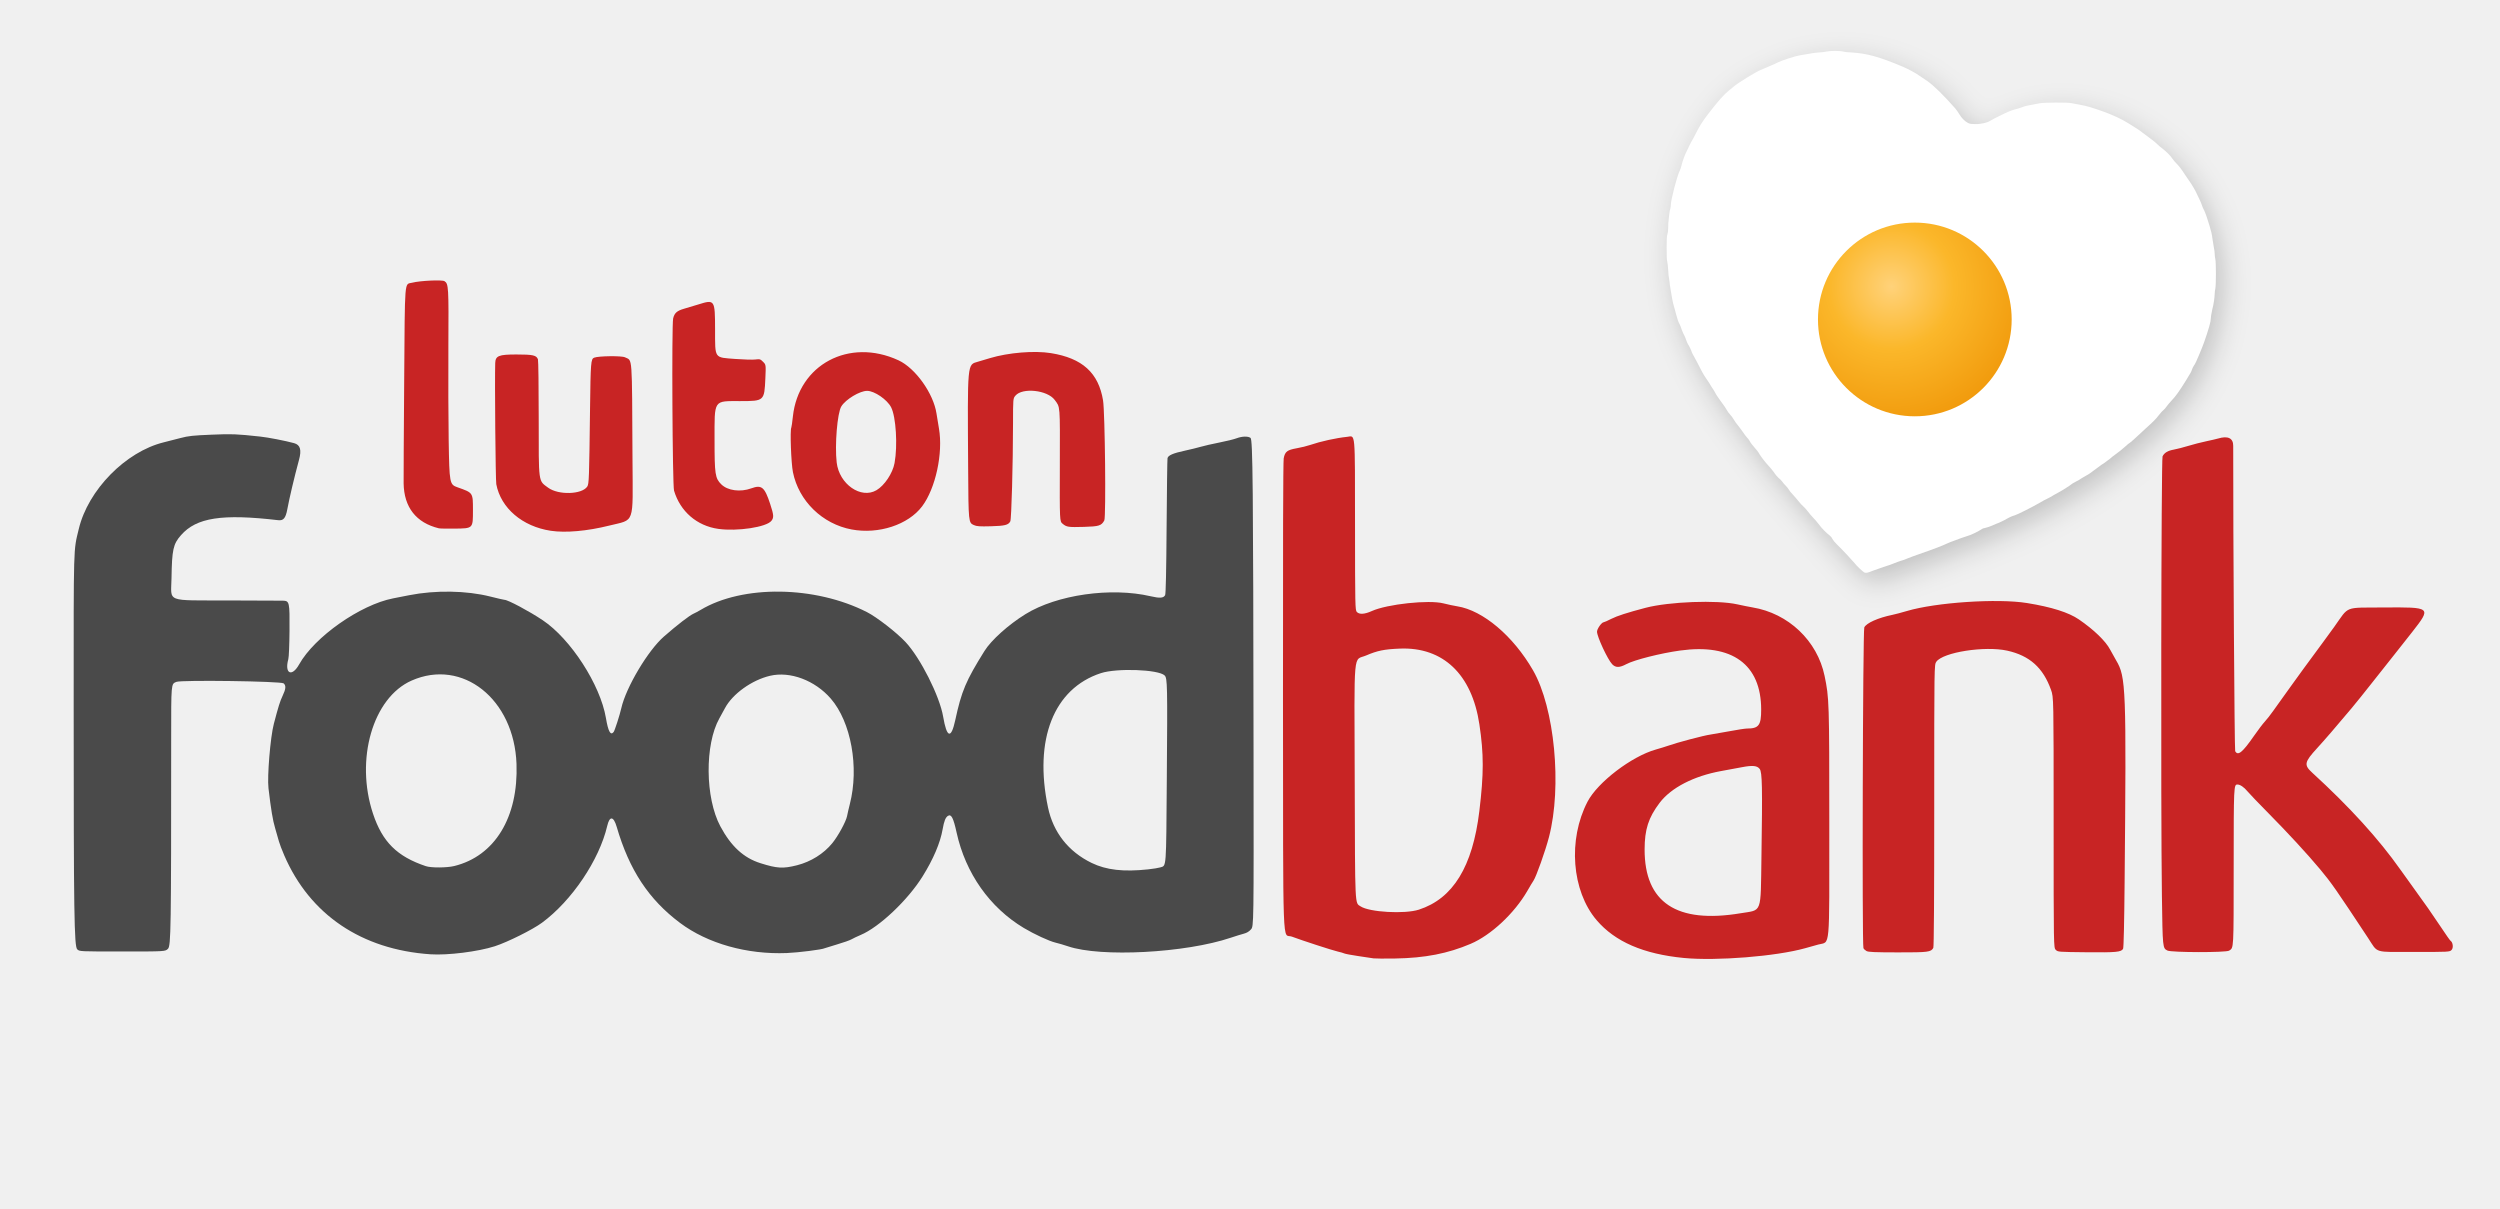
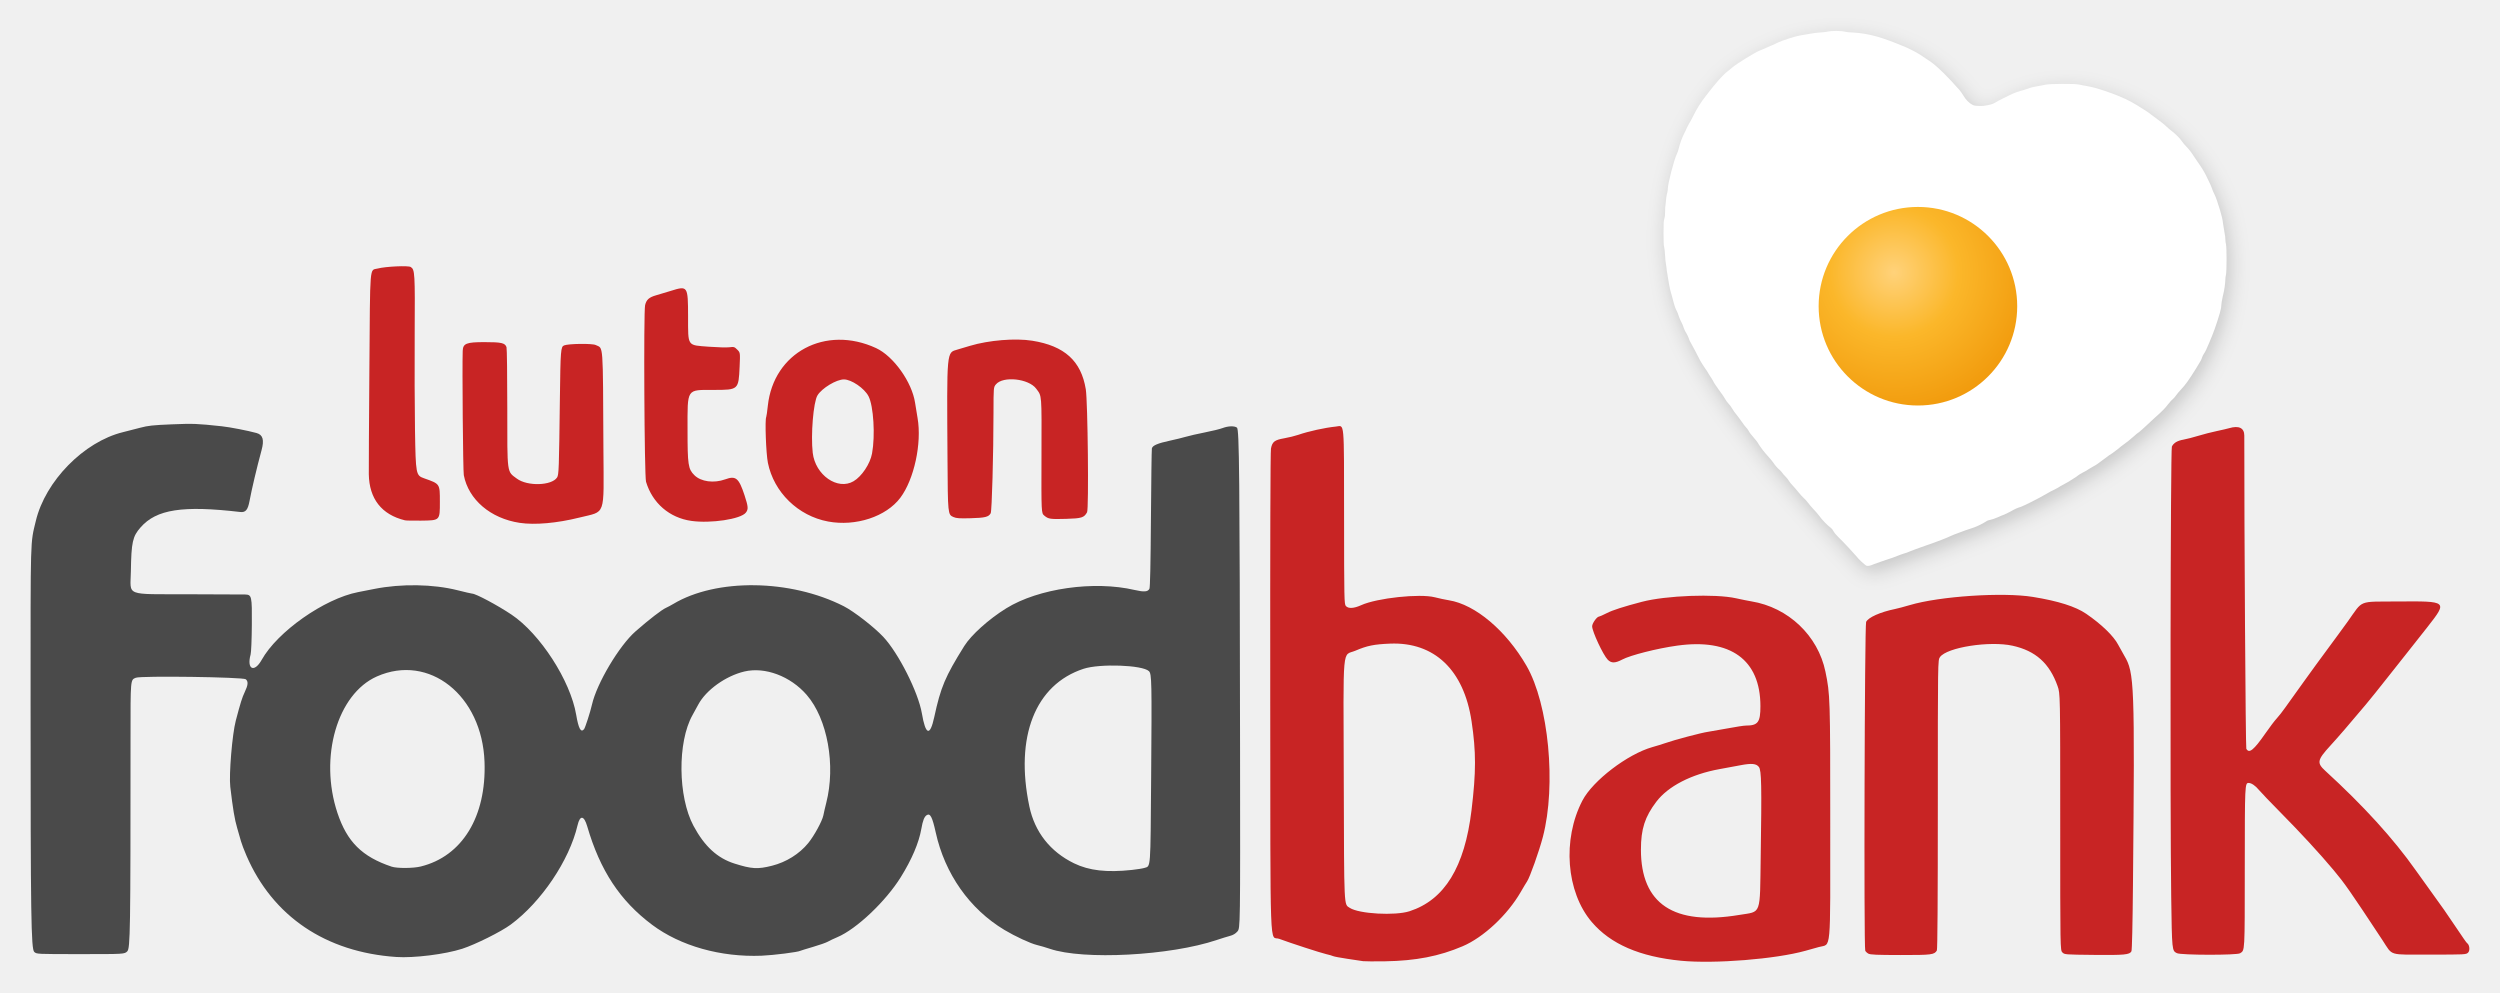
- <svg xmlns="http://www.w3.org/2000/svg" viewBox="0 0 1340 648" width="1340" height="648">
+ <svg xmlns="http://www.w3.org/2000/svg" viewBox="23.5 11.3 1307.2 518.7" width="1307" height="519">
  <defs>
    <filter id="hs" x="-20%" y="-20%" width="140%" height="140%">
-       <feGaussianBlur stdDeviation="9" />
+       <feGaussianBlur stdDeviation="6" />
    </filter>
    <radialGradient id="yk2" cx=".38" cy=".33" r=".72">
      <stop offset="0" stop-color="#ffd27a" />
      <stop offset=".45" stop-color="#fbb72a" />
      <stop offset="1" stop-color="#f19a0c" />
    </radialGradient>
  </defs>
  <g transform="translate(873.28,-0.45) scale(0.8346)">
-     <path d="M151.2 368.3C150.3 368.0 146.0 364.0 144.7 362.2C143.6 360.8 136.9 353.6 133.2 350.0C131.8 348.6 130.9 347.5 130.5 346.7C130.2 346.0 129.6 345.2 129.0 344.7C126.6 342.9 123.3 339.5 121.7 337.2C120.7 335.9 119.0 333.9 117.9 332.8C116.7 331.6 115.3 329.8 114.6 328.9C113.9 327.9 112.7 326.6 111.9 325.9C111.2 325.3 109.7 323.7 108.6 322.3C107.5 321.0 105.9 319.0 104.9 318.0C103.9 317.0 102.8 315.6 102.5 315.0C102.2 314.4 101.3 313.3 100.5 312.5C99.7 311.8 98.7 310.5 98.2 309.8C97.7 309.1 96.6 308.0 95.8 307.4C95.1 306.7 94.1 305.6 93.7 305.0C92.8 303.5 89.7 299.8 87.8 297.8C86.3 296.1 83.7 292.5 82.9 291.0C82.6 290.6 81.8 289.4 80.9 288.5C79.2 286.6 77.8 284.8 77.1 283.4C76.8 282.8 76.1 282.0 75.6 281.5C75.1 281.0 73.9 279.4 72.9 277.9C71.8 276.4 70.4 274.4 69.7 273.6C68.9 272.7 67.8 271.2 67.2 270.1C66.6 269.0 65.5 267.5 64.7 266.7C63.9 265.9 63.0 264.6 62.6 263.8C62.2 263.0 60.6 260.6 58.9 258.4C57.3 256.2 55.5 253.6 55.1 252.6C54.6 251.7 53.9 250.5 53.5 250.0C53.1 249.5 52.5 248.4 52.0 247.6C51.6 246.8 50.4 245.1 49.5 243.8C48.6 242.4 47.4 240.6 46.9 239.6C45.7 237.2 41.1 228.4 40.6 227.7C40.4 227.4 40.0 226.5 39.8 225.7C39.5 224.9 38.8 223.4 38.2 222.4C37.5 221.4 36.9 219.9 36.6 219.1C36.4 218.2 35.8 216.9 35.4 216.1C34.9 215.3 34.2 213.6 33.7 212.3C33.3 211.0 32.7 209.4 32.4 208.9C31.6 207.5 30.9 205.6 30.0 202.1C29.6 200.5 29.0 198.2 28.6 197.0C28.0 195.0 27.2 190.8 26.7 187.4C26.6 186.4 26.4 185.2 26.3 184.8C26.1 184.3 26.0 183.0 25.9 181.9C25.8 180.8 25.6 179.5 25.5 179.0C25.3 178.5 25.1 176.3 25.0 174.1C24.9 171.9 24.6 169.4 24.4 168.6C24.1 167.5 24.0 165.4 24.0 159.9C24.0 153.4 24.1 152.4 24.5 150.9C24.9 149.6 25.0 148.4 25.0 146.3C25.0 144.7 25.1 142.6 25.3 141.8C25.4 140.9 25.6 139.1 25.7 137.9C25.9 136.6 26.1 135.1 26.4 134.4C26.6 133.7 26.7 132.6 26.7 132.0C26.8 128.6 30.6 113.8 32.4 110.2C32.8 109.4 33.4 107.7 33.6 106.6C34.2 104.0 35.8 99.6 37.0 97.4C37.5 96.4 38.2 95.0 38.5 94.2C38.8 93.5 39.5 92.2 40.0 91.3C40.6 90.5 41.6 88.5 42.3 87.1C45.0 81.7 47.0 78.5 50.7 73.7C57.0 65.5 61.0 61.0 64.1 58.6C65.1 57.8 66.5 56.6 67.4 55.9C70.1 53.6 81.0 46.9 84.1 45.6C85.2 45.2 87.3 44.3 88.8 43.6C90.2 43.0 92.1 42.1 93.0 41.8C93.9 41.4 95.2 40.8 95.9 40.4C98.2 39.3 106.7 36.5 109.4 36.1C110.8 35.9 113.4 35.4 115.2 35.1C117.1 34.7 120.1 34.3 121.9 34.2C123.7 34.1 125.9 33.9 126.9 33.6C129.3 33.1 135.6 33.1 137.6 33.7C138.5 33.9 140.6 34.2 142.5 34.2C152.7 34.8 160.6 37.0 176.0 43.5C179.4 45.0 184.1 47.5 186.4 49.2C187.6 50.0 189.9 51.6 191.6 52.7C195.8 55.7 202.0 61.8 209.4 70.2C210.2 71.1 211.3 72.8 212.0 73.9C213.3 76.2 215.6 78.5 217.4 79.4C218.5 80.0 219.0 80.1 221.5 80.2C224.0 80.3 224.9 80.2 227.4 79.7C230.0 79.1 230.7 78.8 232.2 77.9C233.2 77.3 235.2 76.2 236.7 75.5C238.2 74.8 240.3 73.8 241.4 73.2C243.9 72.0 247.2 70.8 249.2 70.4C250.0 70.2 251.5 69.7 252.6 69.3C253.7 68.8 256.0 68.2 258.1 67.9C260.0 67.6 262.4 67.1 263.3 66.9C265.9 66.3 281.9 66.2 284.2 66.8C285.1 67.0 286.5 67.3 287.2 67.4C288.0 67.5 289.2 67.7 289.9 67.9C290.6 68.1 291.7 68.3 292.4 68.4C294.5 68.7 304.4 72.0 308.7 73.8C315.6 76.7 317.7 77.8 326.4 83.4C327.2 83.9 328.5 84.8 329.2 85.4C330.9 86.7 333.2 88.4 335.9 90.4C337.1 91.3 338.6 92.6 339.3 93.3C340.0 94.0 341.5 95.3 342.5 96.0C344.8 97.8 347.6 100.5 348.8 102.4C349.3 103.2 350.6 104.7 351.6 105.7C353.3 107.5 354.4 108.8 357.1 113.0C357.9 114.2 359.0 115.7 359.5 116.5C361.5 119.3 363.6 122.9 364.6 125.2C365.2 126.6 366.1 128.4 366.6 129.4C367.0 130.3 367.6 131.7 367.8 132.4C368.0 133.1 368.6 134.5 369.2 135.6C370.1 137.5 371.1 140.3 372.7 145.6C373.8 149.4 374.2 150.8 374.6 154.2C374.9 156.0 375.3 158.4 375.5 159.7C375.8 161.0 376.0 162.8 376.0 163.7C376.0 164.6 376.2 166.1 376.4 166.9C376.9 169.0 376.9 183.7 376.4 185.9C376.2 186.7 376.0 188.2 376.0 189.2C375.9 191.9 375.4 195.6 374.4 199.5C374.2 200.3 373.9 201.9 373.7 203.1C373.6 204.4 373.4 206.1 373.3 206.9C372.9 209.5 369.5 220.0 367.8 224.0C367.4 224.9 366.5 227.0 365.9 228.6C364.5 232.0 363.5 234.2 362.5 235.6C362.1 236.2 361.6 237.2 361.4 237.9C361.0 239.2 360.8 239.6 357.6 244.8C353.1 252.0 351.2 254.7 348.3 257.8C347.1 259.1 345.6 260.8 345.1 261.6C344.5 262.5 343.5 263.6 342.9 264.1C342.2 264.6 341.0 266.1 340.0 267.3C338.3 269.6 336.3 271.6 331.9 275.5C330.6 276.7 328.1 279.0 326.4 280.6C324.7 282.2 322.7 284.0 321.9 284.6C321.1 285.1 319.7 286.2 318.9 287.0C316.6 289.1 313.9 291.2 312.2 292.4C311.3 293.0 309.8 294.2 308.8 295.1C307.7 296.0 306.1 297.2 305.2 297.8C304.3 298.3 302.1 299.8 300.5 301.1C296.0 304.5 295.0 305.2 293.4 306.0C292.6 306.5 291.3 307.2 290.5 307.7C289.8 308.3 288.1 309.2 286.9 309.8C285.6 310.4 284.1 311.4 283.5 311.9C282.9 312.4 281.9 313.1 281.3 313.4C280.6 313.8 279.5 314.5 278.8 315.0C278.0 315.5 276.5 316.4 275.5 316.9C274.5 317.4 273.2 318.1 272.6 318.5C272.1 318.9 270.5 319.8 269.1 320.5C267.7 321.1 265.5 322.3 264.2 323.1C258.9 326.2 249.3 331.0 247.6 331.5C245.8 332.0 244.2 332.7 240.9 334.6C239.8 335.2 238.3 335.9 237.6 336.2C236.9 336.4 235.1 337.2 233.5 337.9C231.6 338.7 230.0 339.3 228.9 339.5C227.8 339.7 226.8 340.0 226.2 340.5C223.8 342.1 219.1 344.3 216.5 345.0C215.1 345.5 213.6 346.0 213.2 346.1C212.8 346.3 210.9 347.0 208.9 347.7C207.0 348.4 204.8 349.2 204.1 349.6C201.6 350.8 195.8 353.1 188.2 355.7C183.9 357.2 179.5 358.8 178.4 359.3C177.3 359.8 175.7 360.4 174.8 360.6C173.9 360.9 172.0 361.5 170.6 362.1C169.3 362.7 165.9 363.9 163.2 364.7C160.6 365.6 157.4 366.7 156.1 367.2C153.6 368.3 152.2 368.6 151.2 368.3Z" fill="#000" opacity=".2" filter="url(#hs)" transform="translate(4,6)" />
+     <path d="M151.2 368.3C150.3 368.0 146.0 364.0 144.7 362.2C143.6 360.8 136.9 353.6 133.2 350.0C131.8 348.6 130.9 347.5 130.5 346.7C130.2 346.0 129.6 345.2 129.0 344.7C126.6 342.9 123.3 339.5 121.7 337.2C120.7 335.9 119.0 333.9 117.9 332.8C116.7 331.6 115.3 329.8 114.6 328.9C113.9 327.9 112.7 326.6 111.9 325.9C111.2 325.3 109.7 323.7 108.6 322.3C107.5 321.0 105.9 319.0 104.9 318.0C103.9 317.0 102.8 315.6 102.5 315.0C102.2 314.4 101.3 313.3 100.5 312.5C99.7 311.8 98.7 310.5 98.2 309.8C97.7 309.1 96.6 308.0 95.8 307.4C95.1 306.7 94.1 305.6 93.7 305.0C92.8 303.5 89.7 299.8 87.8 297.8C86.3 296.1 83.7 292.5 82.9 291.0C82.6 290.6 81.8 289.4 80.9 288.5C79.2 286.6 77.8 284.8 77.1 283.4C76.8 282.8 76.1 282.0 75.6 281.5C75.1 281.0 73.9 279.4 72.9 277.9C71.8 276.4 70.4 274.4 69.7 273.6C68.9 272.7 67.8 271.2 67.2 270.1C66.6 269.0 65.5 267.5 64.7 266.7C63.9 265.9 63.0 264.6 62.6 263.8C62.2 263.0 60.6 260.6 58.9 258.4C57.3 256.2 55.5 253.6 55.1 252.6C54.6 251.7 53.9 250.5 53.5 250.0C53.1 249.5 52.5 248.4 52.0 247.6C51.6 246.8 50.4 245.1 49.5 243.8C48.6 242.4 47.4 240.6 46.9 239.6C45.7 237.2 41.1 228.4 40.6 227.7C40.4 227.4 40.0 226.5 39.8 225.7C39.5 224.9 38.8 223.4 38.2 222.4C37.5 221.4 36.9 219.9 36.6 219.1C36.4 218.2 35.8 216.9 35.4 216.1C34.9 215.3 34.2 213.6 33.7 212.3C33.3 211.0 32.7 209.4 32.4 208.9C31.6 207.5 30.9 205.6 30.0 202.1C29.6 200.5 29.0 198.2 28.6 197.0C28.0 195.0 27.2 190.8 26.7 187.4C26.6 186.4 26.4 185.2 26.3 184.8C26.1 184.3 26.0 183.0 25.9 181.9C25.8 180.8 25.6 179.5 25.5 179.0C25.3 178.5 25.1 176.3 25.0 174.1C24.9 171.9 24.6 169.4 24.4 168.6C24.1 167.5 24.0 165.4 24.0 159.9C24.0 153.4 24.1 152.4 24.5 150.9C24.9 149.6 25.0 148.4 25.0 146.3C25.0 144.7 25.1 142.6 25.3 141.8C25.4 140.9 25.6 139.1 25.7 137.9C25.9 136.6 26.1 135.1 26.4 134.4C26.6 133.7 26.7 132.6 26.7 132.0C26.8 128.6 30.6 113.8 32.4 110.2C32.8 109.4 33.4 107.7 33.6 106.6C34.2 104.0 35.8 99.6 37.0 97.4C37.5 96.4 38.2 95.0 38.5 94.2C38.8 93.5 39.5 92.2 40.0 91.3C40.6 90.5 41.6 88.5 42.3 87.1C45.0 81.7 47.0 78.5 50.7 73.7C57.0 65.5 61.0 61.0 64.1 58.6C65.1 57.8 66.5 56.6 67.4 55.9C70.1 53.6 81.0 46.9 84.1 45.6C85.2 45.2 87.3 44.3 88.8 43.6C90.2 43.0 92.1 42.1 93.0 41.8C93.9 41.4 95.2 40.8 95.9 40.4C98.2 39.3 106.7 36.5 109.4 36.1C110.8 35.9 113.4 35.4 115.2 35.1C117.1 34.7 120.1 34.3 121.9 34.2C123.7 34.1 125.9 33.9 126.9 33.6C129.3 33.1 135.6 33.1 137.6 33.7C138.5 33.9 140.6 34.2 142.5 34.2C152.7 34.8 160.6 37.0 176.0 43.5C179.4 45.0 184.1 47.5 186.4 49.2C187.6 50.0 189.9 51.6 191.6 52.7C195.8 55.7 202.0 61.8 209.4 70.2C210.2 71.1 211.3 72.8 212.0 73.9C213.3 76.2 215.6 78.5 217.4 79.4C218.5 80.0 219.0 80.1 221.5 80.2C224.0 80.3 224.9 80.2 227.4 79.7C230.0 79.1 230.7 78.8 232.2 77.9C233.2 77.3 235.2 76.2 236.7 75.5C238.2 74.8 240.3 73.8 241.4 73.2C243.9 72.0 247.2 70.8 249.2 70.4C250.0 70.2 251.5 69.7 252.6 69.3C253.7 68.8 256.0 68.2 258.1 67.9C260.0 67.6 262.4 67.1 263.3 66.9C265.9 66.3 281.9 66.2 284.2 66.8C285.1 67.0 286.5 67.3 287.2 67.4C288.0 67.5 289.2 67.7 289.9 67.9C290.6 68.1 291.7 68.3 292.4 68.4C294.5 68.7 304.4 72.0 308.7 73.8C315.6 76.7 317.7 77.8 326.4 83.4C327.2 83.9 328.5 84.8 329.2 85.4C330.9 86.7 333.2 88.4 335.9 90.4C337.1 91.3 338.6 92.6 339.3 93.3C340.0 94.0 341.5 95.3 342.5 96.0C344.8 97.8 347.6 100.5 348.8 102.4C349.3 103.2 350.6 104.7 351.6 105.7C353.3 107.5 354.4 108.8 357.1 113.0C357.9 114.2 359.0 115.7 359.5 116.5C361.5 119.3 363.6 122.9 364.6 125.2C365.2 126.6 366.1 128.4 366.6 129.4C367.0 130.3 367.6 131.7 367.8 132.4C368.0 133.1 368.6 134.5 369.2 135.6C370.1 137.5 371.1 140.3 372.7 145.6C373.8 149.4 374.2 150.8 374.6 154.2C374.9 156.0 375.3 158.4 375.5 159.7C375.8 161.0 376.0 162.8 376.0 163.7C376.0 164.6 376.2 166.1 376.4 166.9C376.9 169.0 376.9 183.7 376.4 185.9C376.2 186.7 376.0 188.2 376.0 189.2C375.9 191.9 375.4 195.6 374.4 199.5C374.2 200.3 373.9 201.9 373.7 203.1C373.6 204.4 373.4 206.1 373.3 206.9C372.9 209.5 369.5 220.0 367.8 224.0C367.4 224.9 366.5 227.0 365.9 228.6C364.5 232.0 363.5 234.2 362.5 235.6C362.1 236.2 361.6 237.2 361.4 237.9C361.0 239.2 360.8 239.6 357.6 244.8C353.1 252.0 351.2 254.7 348.3 257.8C347.1 259.1 345.6 260.8 345.1 261.6C344.5 262.5 343.5 263.6 342.9 264.1C342.2 264.6 341.0 266.1 340.0 267.3C338.3 269.6 336.3 271.6 331.9 275.5C330.6 276.7 328.1 279.0 326.4 280.6C324.7 282.2 322.7 284.0 321.9 284.6C321.1 285.1 319.7 286.2 318.9 287.0C316.6 289.1 313.9 291.2 312.2 292.4C311.3 293.0 309.8 294.2 308.8 295.1C307.7 296.0 306.1 297.2 305.2 297.8C304.3 298.3 302.1 299.8 300.5 301.1C296.0 304.5 295.0 305.2 293.4 306.0C292.6 306.5 291.3 307.2 290.5 307.7C289.8 308.3 288.1 309.2 286.9 309.8C285.6 310.4 284.1 311.4 283.5 311.9C282.9 312.4 281.9 313.1 281.3 313.4C280.6 313.8 279.5 314.5 278.8 315.0C278.0 315.5 276.5 316.4 275.5 316.9C274.5 317.4 273.2 318.1 272.6 318.5C272.1 318.9 270.5 319.8 269.1 320.5C267.7 321.1 265.5 322.3 264.2 323.1C258.9 326.2 249.3 331.0 247.6 331.5C245.8 332.0 244.2 332.7 240.9 334.6C239.8 335.2 238.3 335.9 237.6 336.2C236.9 336.4 235.1 337.2 233.5 337.9C231.6 338.7 230.0 339.3 228.9 339.5C227.8 339.7 226.8 340.0 226.2 340.5C223.8 342.1 219.1 344.3 216.5 345.0C215.1 345.5 213.6 346.0 213.2 346.1C212.8 346.3 210.9 347.0 208.9 347.7C207.0 348.4 204.8 349.2 204.1 349.6C201.6 350.8 195.8 353.1 188.2 355.7C183.9 357.2 179.5 358.8 178.4 359.3C177.3 359.8 175.7 360.4 174.8 360.6C173.9 360.9 172.0 361.5 170.6 362.1C169.3 362.7 165.9 363.9 163.2 364.7C160.6 365.6 157.4 366.7 156.1 367.2C153.6 368.3 152.2 368.6 151.2 368.3Z" fill="#000" opacity=".18" filter="url(#hs)" transform="translate(2,4)" />
    <path d="M151.2 368.3C150.3 368.0 146.0 364.0 144.7 362.2C143.6 360.8 136.9 353.6 133.2 350.0C131.8 348.6 130.9 347.5 130.5 346.7C130.2 346.0 129.6 345.2 129.0 344.7C126.6 342.9 123.3 339.5 121.7 337.2C120.7 335.9 119.0 333.9 117.9 332.8C116.7 331.6 115.3 329.8 114.6 328.9C113.9 327.9 112.7 326.6 111.9 325.9C111.2 325.3 109.7 323.7 108.6 322.3C107.5 321.0 105.9 319.0 104.9 318.0C103.9 317.0 102.8 315.6 102.5 315.0C102.2 314.4 101.3 313.3 100.5 312.5C99.7 311.8 98.7 310.5 98.2 309.8C97.7 309.1 96.6 308.0 95.8 307.4C95.1 306.7 94.1 305.6 93.7 305.0C92.8 303.5 89.7 299.8 87.8 297.8C86.3 296.1 83.7 292.5 82.9 291.0C82.6 290.6 81.8 289.4 80.9 288.5C79.2 286.6 77.8 284.8 77.1 283.4C76.8 282.8 76.1 282.0 75.6 281.5C75.1 281.0 73.9 279.4 72.9 277.9C71.8 276.4 70.4 274.4 69.7 273.6C68.9 272.7 67.8 271.2 67.2 270.1C66.6 269.0 65.5 267.5 64.7 266.7C63.9 265.9 63.0 264.6 62.6 263.8C62.2 263.0 60.6 260.6 58.9 258.4C57.3 256.2 55.5 253.6 55.1 252.6C54.6 251.7 53.9 250.5 53.5 250.0C53.1 249.5 52.5 248.4 52.0 247.6C51.6 246.8 50.4 245.1 49.5 243.8C48.6 242.4 47.4 240.6 46.9 239.6C45.7 237.2 41.1 228.4 40.6 227.7C40.4 227.4 40.0 226.5 39.8 225.7C39.5 224.9 38.8 223.4 38.2 222.4C37.5 221.4 36.9 219.9 36.6 219.1C36.4 218.2 35.8 216.9 35.4 216.1C34.9 215.3 34.2 213.6 33.7 212.3C33.3 211.0 32.7 209.4 32.4 208.9C31.6 207.5 30.9 205.6 30.0 202.1C29.6 200.5 29.0 198.2 28.6 197.0C28.0 195.0 27.2 190.8 26.7 187.4C26.6 186.4 26.4 185.2 26.3 184.8C26.1 184.3 26.0 183.0 25.9 181.9C25.8 180.8 25.6 179.5 25.5 179.0C25.3 178.5 25.1 176.3 25.0 174.1C24.9 171.9 24.6 169.4 24.4 168.6C24.1 167.5 24.0 165.4 24.0 159.9C24.0 153.4 24.1 152.4 24.5 150.9C24.9 149.6 25.0 148.4 25.0 146.3C25.0 144.7 25.1 142.6 25.3 141.8C25.4 140.9 25.6 139.1 25.7 137.9C25.9 136.6 26.1 135.1 26.4 134.4C26.6 133.7 26.7 132.6 26.7 132.0C26.8 128.6 30.6 113.8 32.4 110.2C32.8 109.4 33.4 107.7 33.6 106.6C34.2 104.0 35.8 99.6 37.0 97.4C37.5 96.4 38.2 95.0 38.5 94.2C38.8 93.5 39.5 92.2 40.0 91.3C40.6 90.5 41.6 88.5 42.3 87.1C45.0 81.7 47.0 78.5 50.7 73.7C57.0 65.5 61.0 61.0 64.1 58.6C65.1 57.8 66.5 56.6 67.4 55.9C70.1 53.6 81.0 46.9 84.1 45.6C85.2 45.2 87.3 44.3 88.8 43.6C90.2 43.0 92.1 42.1 93.0 41.8C93.9 41.4 95.2 40.8 95.9 40.4C98.2 39.3 106.7 36.5 109.4 36.1C110.8 35.9 113.4 35.4 115.2 35.1C117.1 34.7 120.1 34.3 121.9 34.2C123.7 34.1 125.9 33.9 126.9 33.6C129.3 33.1 135.6 33.1 137.6 33.7C138.5 33.9 140.6 34.2 142.5 34.2C152.7 34.8 160.6 37.0 176.0 43.5C179.4 45.0 184.1 47.5 186.4 49.2C187.6 50.0 189.9 51.6 191.6 52.7C195.8 55.7 202.0 61.8 209.4 70.2C210.2 71.1 211.3 72.8 212.0 73.9C213.3 76.2 215.6 78.5 217.4 79.4C218.5 80.0 219.0 80.1 221.5 80.2C224.0 80.3 224.9 80.2 227.4 79.7C230.0 79.1 230.7 78.8 232.2 77.9C233.2 77.3 235.2 76.2 236.7 75.5C238.2 74.8 240.3 73.8 241.4 73.2C243.9 72.0 247.2 70.8 249.2 70.4C250.0 70.2 251.5 69.7 252.6 69.3C253.7 68.8 256.0 68.2 258.1 67.9C260.0 67.6 262.4 67.1 263.3 66.9C265.9 66.3 281.9 66.2 284.2 66.8C285.1 67.0 286.5 67.3 287.2 67.4C288.0 67.5 289.2 67.7 289.9 67.9C290.6 68.1 291.7 68.3 292.4 68.4C294.5 68.7 304.4 72.0 308.7 73.8C315.6 76.7 317.7 77.8 326.4 83.4C327.2 83.9 328.5 84.8 329.2 85.4C330.9 86.7 333.2 88.4 335.9 90.4C337.1 91.3 338.6 92.6 339.3 93.3C340.0 94.0 341.5 95.3 342.5 96.0C344.8 97.8 347.6 100.5 348.8 102.4C349.3 103.2 350.6 104.7 351.6 105.7C353.3 107.5 354.4 108.8 357.1 113.0C357.9 114.2 359.0 115.7 359.5 116.5C361.5 119.3 363.6 122.9 364.6 125.2C365.2 126.6 366.1 128.4 366.6 129.4C367.0 130.3 367.6 131.7 367.8 132.4C368.0 133.1 368.6 134.5 369.2 135.6C370.1 137.5 371.1 140.3 372.7 145.6C373.8 149.4 374.2 150.8 374.6 154.2C374.9 156.0 375.3 158.4 375.5 159.7C375.8 161.0 376.0 162.8 376.0 163.7C376.0 164.6 376.2 166.1 376.4 166.9C376.9 169.0 376.9 183.7 376.4 185.9C376.2 186.7 376.0 188.2 376.0 189.2C375.9 191.9 375.4 195.6 374.4 199.5C374.2 200.3 373.9 201.9 373.7 203.1C373.6 204.4 373.4 206.1 373.3 206.9C372.9 209.5 369.5 220.0 367.8 224.0C367.4 224.9 366.5 227.0 365.9 228.6C364.5 232.0 363.5 234.2 362.5 235.6C362.1 236.2 361.6 237.2 361.4 237.9C361.0 239.2 360.8 239.6 357.6 244.8C353.1 252.0 351.2 254.7 348.3 257.8C347.1 259.1 345.6 260.8 345.1 261.6C344.5 262.5 343.5 263.6 342.9 264.1C342.2 264.6 341.0 266.1 340.0 267.3C338.3 269.6 336.3 271.6 331.9 275.5C330.6 276.7 328.1 279.0 326.4 280.6C324.7 282.2 322.7 284.0 321.9 284.6C321.1 285.1 319.7 286.2 318.9 287.0C316.6 289.1 313.9 291.2 312.2 292.4C311.3 293.0 309.8 294.2 308.8 295.1C307.7 296.0 306.1 297.2 305.2 297.8C304.3 298.3 302.1 299.8 300.5 301.1C296.0 304.5 295.0 305.2 293.4 306.0C292.6 306.5 291.3 307.2 290.5 307.7C289.8 308.3 288.1 309.2 286.9 309.8C285.6 310.4 284.1 311.4 283.5 311.9C282.9 312.4 281.9 313.1 281.3 313.4C280.6 313.8 279.5 314.5 278.8 315.0C278.0 315.5 276.5 316.4 275.5 316.9C274.5 317.4 273.2 318.1 272.6 318.5C272.1 318.9 270.5 319.8 269.1 320.5C267.7 321.1 265.5 322.3 264.2 323.1C258.9 326.2 249.3 331.0 247.6 331.5C245.8 332.0 244.2 332.7 240.9 334.6C239.8 335.2 238.3 335.9 237.6 336.2C236.9 336.4 235.1 337.2 233.5 337.9C231.6 338.7 230.0 339.3 228.9 339.5C227.8 339.7 226.8 340.0 226.2 340.5C223.8 342.1 219.1 344.3 216.5 345.0C215.1 345.5 213.6 346.0 213.2 346.1C212.8 346.3 210.9 347.0 208.9 347.7C207.0 348.4 204.8 349.2 204.1 349.6C201.6 350.8 195.8 353.1 188.2 355.7C183.9 357.2 179.5 358.8 178.4 359.3C177.3 359.8 175.7 360.4 174.8 360.6C173.9 360.9 172.0 361.5 170.6 362.1C169.3 362.7 165.9 363.9 163.2 364.7C160.6 365.6 157.4 366.7 156.1 367.2C153.6 368.3 152.2 368.6 151.2 368.3Z" fill="#ffffff" />
    <circle cx="183.4" cy="205.7" r="62.2" fill="url(#yk2)" />
  </g>
  <defs>
    <radialGradient id="yk" cx=".38" cy=".35" r=".7">
      <stop offset="0" stop-color="#FFD24A" />
      <stop offset=".6" stop-color="#F5AF11" />
      <stop offset="1" stop-color="#E08E00" />
    </radialGradient>
  </defs>
-  fill="#ffffff" stroke="#D9D9D9" stroke-width="6.4" stroke-linejoin="round"/&gt;
- <path d="M230.75 511.50C193.79 508.99 166.10 490.26 152.37 458.50C151.12 455.61 149.83 452.24 149.51 451.00C149.19 449.76 148.29 446.61 147.50 444.00C146.20 439.66 145.26 434.00 143.91 422.50C143.16 416.19 144.92 395.03 146.77 388.00C149.27 378.50 150.08 375.91 151.46 373.00C153.24 369.25 153.39 367.51 152.04 366.29C150.76 365.13 97.20 364.38 94.52 365.49C91.68 366.67 91.75 365.89 91.75 396.75C91.75 498.34 91.62 506.96 90.04 508.54C88.58 510.00 88.58 510.00 65.61 510.00C42.65 510.00 42.65 510.00 41.41 508.85C39.76 507.33 39.50 489.81 39.49 379.00C39.48 290.12 39.32 295.65 42.23 283.50C47.21 262.63 67.33 242.12 87.75 237.09C89.95 236.55 94.00 235.51 96.75 234.78C101.04 233.65 103.39 233.40 113.32 232.99C124.58 232.53 126.44 232.60 139.46 234.00C143.75 234.46 152.97 236.25 157.61 237.52C160.96 238.44 161.74 241.06 160.26 246.52C157.79 255.63 155.11 266.96 153.99 273.01C153.11 277.74 151.93 279.15 149.10 278.82C119.04 275.31 105.31 277.42 97.04 286.83C92.82 291.61 92.17 294.56 91.93 309.90C91.72 323.11 88.21 321.73 122.39 321.84C137.71 321.89 150.88 321.94 151.65 321.96C155.14 322.06 155.29 322.71 155.18 337.82C155.12 345.61 154.85 352.21 154.54 353.32C152.38 361.11 156.45 363.08 160.34 356.12C168.57 341.38 193.07 324.16 210.72 320.72C212.66 320.34 216.53 319.58 219.32 319.03C233.42 316.25 249.96 316.52 262.76 319.74C266.60 320.71 270.02 321.50 270.37 321.50C272.24 321.50 283.59 327.55 290.90 332.44C305.90 342.47 321.75 367.00 324.77 384.82C326.00 392.11 327.24 394.38 328.89 392.38C329.50 391.64 332.15 383.41 333.03 379.54C335.55 368.42 347.29 348.69 355.84 341.21C362.94 334.99 369.57 329.88 371.75 328.93C372.57 328.57 374.26 327.67 375.50 326.93C398.06 313.40 436.82 313.91 464.69 328.09C469.95 330.77 480.47 338.92 485.32 344.08C493.30 352.57 503.64 373.06 505.53 384.13C507.48 395.57 509.79 396.28 511.99 386.11C515.38 370.42 517.69 364.93 527.68 348.93C531.30 343.12 540.54 334.82 549.66 329.18C566.49 318.77 595.49 314.63 616.79 319.60C621.70 320.74 623.65 320.59 624.51 318.99C624.87 318.31 625.13 306.31 625.30 282.37C625.44 262.78 625.66 246.23 625.79 245.59C626.11 244.06 628.85 242.89 635.25 241.52C638.00 240.93 641.71 240.02 643.50 239.50C645.29 238.97 649.79 237.94 653.50 237.21C657.21 236.49 661.38 235.46 662.75 234.94C665.72 233.82 668.93 233.72 670.28 234.71C671.49 235.59 671.72 259.28 671.90 402.10C672.02 496.44 672.02 496.44 670.52 498.15C669.50 499.32 668.25 500.06 666.63 500.47C665.32 500.81 662.23 501.77 659.75 502.60C635.45 510.82 589.92 513.22 572.42 507.21C570.40 506.52 567.37 505.63 565.68 505.23C562.34 504.44 554.32 500.72 548.72 497.37C530.49 486.43 517.56 468.08 512.76 446.33C511.00 438.34 509.90 436.20 508.12 437.30C506.80 438.12 506.03 440.06 505.24 444.54C503.96 451.82 500.27 460.49 494.49 469.77C486.59 482.47 471.29 496.94 461.36 501.12C459.50 501.91 457.25 502.97 456.36 503.49C455.48 504.01 451.95 505.25 448.52 506.25C445.09 507.25 442.15 508.16 441.99 508.26C440.89 508.94 427.98 510.58 421.76 510.83C400.38 511.69 379.28 505.74 364.50 494.68C347.72 482.12 337.29 466.30 330.55 443.19C328.86 437.41 326.76 437.19 325.48 442.67C321.21 460.96 306.47 482.83 290.50 494.59C285.50 498.28 272.07 504.97 265.25 507.18C256.35 510.07 239.90 512.13 230.75 511.50ZM615.39 465.98C618.07 465.69 620.99 465.22 621.89 464.93C625.25 463.87 625.04 466.65 625.41 417.65C625.80 367.20 625.72 363.48 624.25 362.05C620.95 358.82 598.62 358.01 590.06 360.81C564.80 369.08 554.06 396.35 561.73 432.78C564.55 446.17 572.65 456.47 585.12 462.53C592.97 466.34 602.22 467.40 615.39 465.98ZM243.47 464.19C265.20 458.86 277.87 438.10 276.85 409.50C275.62 374.74 247.91 352.72 220.59 364.80C199.84 373.98 190.26 407.08 199.94 436.17C204.98 451.30 212.81 459.07 228.25 464.26C231.07 465.21 239.48 465.17 243.47 464.19ZM427.19 463.78C434.64 461.89 441.50 457.60 446.12 451.93C449.21 448.15 453.42 440.42 454.01 437.49C454.30 435.98 454.98 433.06 455.51 431.00C460.57 411.27 456.18 386.99 445.29 374.44C436.81 364.67 423.52 359.68 412.74 362.22C402.96 364.53 392.67 371.91 388.59 379.55C387.77 381.09 386.41 383.56 385.58 385.05C377.69 399.12 377.96 427.70 386.11 442.91C391.86 453.64 398.58 459.82 407.58 462.66C416.55 465.50 419.70 465.68 427.19 463.78Z" fill="#4A4A4A" fill-rule="evenodd" />
+   <path d="M230.75 511.50C193.79 508.99 166.10 490.26 152.37 458.50C151.12 455.61 149.83 452.24 149.51 451.00C149.19 449.76 148.29 446.61 147.50 444.00C146.20 439.66 145.26 434.00 143.91 422.50C143.16 416.19 144.92 395.03 146.77 388.00C149.27 378.50 150.08 375.91 151.46 373.00C153.24 369.25 153.39 367.51 152.04 366.29C150.76 365.13 97.20 364.38 94.52 365.49C91.68 366.67 91.75 365.89 91.75 396.75C91.75 498.34 91.62 506.96 90.04 508.54C88.58 510.00 88.58 510.00 65.61 510.00C42.65 510.00 42.65 510.00 41.41 508.85C39.76 507.33 39.50 489.81 39.49 379.00C39.48 290.12 39.32 295.65 42.23 283.50C47.21 262.63 67.33 242.12 87.75 237.09C89.95 236.55 94.00 235.51 96.75 234.78C101.04 233.65 103.39 233.40 113.32 232.99C124.58 232.53 126.44 232.60 139.46 234.00C143.75 234.46 152.97 236.25 157.61 237.52C160.96 238.44 161.74 241.06 160.26 246.52C157.79 255.63 155.11 266.96 153.99 273.01C153.11 277.74 151.93 279.15 149.10 278.82C119.04 275.31 105.31 277.42 97.04 286.83C92.82 291.61 92.17 294.56 91.93 309.90C91.72 323.11 88.21 321.73 122.39 321.84C137.71 321.89 150.88 321.94 151.65 321.96C155.14 322.06 155.29 322.71 155.18 337.82C155.12 345.61 154.85 352.21 154.54 353.32C152.38 361.11 156.45 363.08 160.34 356.12C168.57 341.38 193.07 324.16 210.72 320.72C212.66 320.34 216.53 319.58 219.32 319.03C233.42 316.25 249.96 316.52 262.76 319.74C266.60 320.71 270.02 321.50 270.37 321.50C272.24 321.50 283.59 327.55 290.90 332.44C305.90 342.47 321.75 367.00 324.77 384.82C326.00 392.11 327.24 394.38 328.89 392.38C329.50 391.64 332.15 383.41 333.03 379.54C335.55 368.42 347.29 348.69 355.84 341.21C362.94 334.99 369.57 329.88 371.75 328.93C372.57 328.57 374.26 327.67 375.50 326.93C398.06 313.40 436.82 313.91 464.69 328.09C469.95 330.77 480.47 338.92 485.32 344.08C493.30 352.57 503.64 373.06 505.53 384.13C507.48 395.57 509.79 396.28 511.99 386.11C515.38 370.42 517.69 364.93 527.68 348.93C531.30 343.12 540.54 334.82 549.66 329.18C566.49 318.77 595.49 314.63 616.79 319.60C621.70 320.74 623.65 320.59 624.51 318.99C624.87 318.31 625.13 306.31 625.30 282.37C625.44 262.78 625.66 246.23 625.79 245.59C626.11 244.06 628.85 242.89 635.25 241.52C638.00 240.93 641.71 240.02 643.50 239.50C645.29 238.97 649.79 237.94 653.50 237.21C657.21 236.49 661.38 235.46 662.75 234.94C665.72 233.82 668.93 233.72 670.28 234.71C671.49 235.59 671.72 259.28 671.90 402.10C672.02 496.44 672.02 496.44 670.52 498.15C669.50 499.32 668.25 500.06 666.63 500.47C665.32 500.81 662.23 501.77 659.75 502.60C635.45 510.82 589.92 513.22 572.42 507.21C570.40 506.52 567.37 505.63 565.68 505.23C562.34 504.44 554.32 500.72 548.72 497.37C530.49 486.43 517.56 468.08 512.76 446.33C511.00 438.34 509.90 436.20 508.12 437.30C506.80 438.12 506.03 440.06 505.24 444.54C503.96 451.82 500.27 460.49 494.49 469.77C486.59 482.47 471.29 496.94 461.36 501.12C459.50 501.91 457.25 502.97 456.36 503.49C455.48 504.01 451.95 505.25 448.52 506.25C445.09 507.25 442.15 508.16 441.99 508.26C440.89 508.94 427.98 510.58 421.76 510.83C400.38 511.69 379.28 505.74 364.50 494.68C347.72 482.12 337.29 466.30 330.55 443.19C328.86 437.41 326.76 437.19 325.48 442.67C321.21 460.96 306.47 482.83 290.50 494.59C285.50 498.28 272.07 504.97 265.25 507.18C256.35 510.07 239.90 512.13 230.75 511.50ZM615.39 465.98C618.07 465.69 620.99 465.22 621.89 464.93C625.25 463.87 625.04 466.65 625.41 417.65C625.80 367.20 625.72 363.48 624.25 362.05C620.95 358.82 598.62 358.01 590.06 360.81C564.80 369.08 554.06 396.35 561.73 432.78C564.55 446.17 572.65 456.47 585.12 462.53C592.97 466.34 602.22 467.40 615.39 465.98ZM243.47 464.19C265.20 458.86 277.87 438.10 276.85 409.50C275.62 374.74 247.91 352.72 220.59 364.80C199.84 373.98 190.26 407.08 199.94 436.17C204.98 451.30 212.81 459.07 228.25 464.26C231.07 465.21 239.48 465.17 243.47 464.19ZM427.19 463.78C434.64 461.89 441.50 457.60 446.12 451.93C449.21 448.15 453.42 440.42 454.01 437.49C454.30 435.98 454.98 433.06 455.51 431.00C460.57 411.27 456.18 386.99 445.29 374.44C436.81 364.67 423.52 359.68 412.74 362.22C402.96 364.53 392.67 371.91 388.59 379.55C387.77 381.09 386.41 383.56 385.58 385.05C377.69 399.12 377.96 427.70 386.11 442.91C391.86 453.64 398.58 459.82 407.58 462.66C416.55 465.50 419.70 465.68 427.19 463.78Z" fill="#4A4A4A" fill-rule="evenodd" />
  <path d="M736.25 513.69C735.42 513.56 731.74 513.01 728.06 512.46C724.39 511.92 721.01 511.28 720.56 511.05C720.12 510.82 718.51 510.36 717.00 510.02C714.29 509.42 697.99 504.12 692.37 502.01C687.26 500.09 687.80 514.95 687.68 373.00C687.62 294.51 687.76 247.30 688.06 245.69C688.74 242.08 689.92 241.17 695.03 240.27C697.35 239.87 700.60 239.07 702.25 238.50C707.77 236.60 716.21 234.74 722.01 234.15C726.61 233.68 726.24 229.63 726.29 281.54C726.32 324.84 726.37 327.03 727.24 327.99C728.56 329.45 731.40 329.28 735.27 327.53C743.50 323.80 765.92 321.40 773.75 323.42C775.95 323.99 779.25 324.69 781.09 324.98C794.86 327.16 811.04 340.82 821.68 359.25C833.27 379.32 837.32 421.59 830.24 448.71C828.32 456.08 823.42 469.87 821.97 472.00C821.50 472.69 820.01 475.16 818.67 477.50C811.73 489.53 799.24 501.21 788.30 505.88C776.02 511.12 763.76 513.50 747.75 513.76C742.25 513.84 737.08 513.81 736.25 513.69ZM902.50 513.47C880.88 511.36 865.65 504.76 855.80 493.22C842.42 477.53 840.31 450.03 850.93 429.68C856.35 419.29 874.52 405.42 887.50 401.75C889.84 401.09 892.76 400.19 894.00 399.75C898.96 397.99 913.26 394.20 916.75 393.73C918.12 393.54 922.70 392.74 926.92 391.95C931.14 391.15 935.39 390.50 936.36 390.50C942.72 390.50 944.00 388.78 943.99 380.31C943.96 356.10 928.42 344.81 900.50 348.69C889.96 350.15 875.99 353.70 871.68 356.00C868.04 357.93 866.02 357.95 864.16 356.06C861.75 353.60 856.00 341.28 856.00 338.58C856.00 337.03 858.52 333.50 859.62 333.50C859.90 333.50 861.72 332.69 863.67 331.70C866.76 330.12 872.31 328.34 882.00 325.79C894.69 322.47 920.39 321.50 931.25 323.94C934.00 324.55 937.60 325.28 939.25 325.55C958.54 328.70 974.09 343.45 977.98 362.30C980.44 374.19 980.50 376.03 980.50 441.54C980.50 511.03 981.10 504.47 974.59 506.28C973.03 506.72 969.84 507.61 967.50 508.26C952.03 512.60 919.98 515.17 902.50 513.47ZM1000.43 509.75C999.71 509.35 998.97 508.65 998.80 508.19C998.02 506.17 998.48 337.94 999.26 336.29C1000.38 333.94 1006.65 331.14 1014.37 329.55C1015.81 329.26 1019.27 328.34 1022.06 327.51C1037.65 322.87 1070.77 320.67 1086.50 323.23C1099.64 325.36 1108.81 328.26 1114.32 332.04C1122.33 337.53 1128.65 343.64 1131.03 348.19C1131.92 349.87 1133.37 352.49 1134.27 354.00C1139.54 362.87 1139.75 368.34 1138.79 473.18C1138.60 494.47 1138.29 507.96 1137.98 508.53C1137.03 510.32 1134.39 510.57 1118.39 510.41C1103.16 510.25 1103.02 510.24 1101.89 509.11C1100.75 507.97 1100.75 507.97 1100.75 440.86C1100.75 373.75 1100.75 373.75 1099.37 369.85C1095.15 357.93 1087.90 351.42 1075.86 348.75C1063.86 346.10 1041.50 349.59 1037.87 354.69C1036.75 356.25 1036.75 356.25 1036.75 431.75C1036.75 481.22 1036.58 507.54 1036.25 508.09C1034.92 510.33 1033.61 510.49 1017.25 510.48C1004.78 510.46 1001.49 510.32 1000.43 509.75ZM1161.76 509.50C1159.17 508.20 1159.18 508.25 1158.78 480.12C1158.14 433.76 1158.41 246.06 1159.13 244.60C1160.08 242.67 1161.95 241.56 1165.25 240.97C1166.90 240.67 1170.39 239.77 1173.00 238.97C1175.61 238.17 1179.89 237.07 1182.50 236.53C1185.11 235.98 1188.04 235.30 1189.00 235.02C1194.16 233.48 1197.00 234.85 1197.00 238.88C1196.95 287.15 1197.69 401.93 1198.05 402.60C1199.51 405.32 1201.93 403.37 1208.09 394.50C1210.28 391.34 1212.93 387.85 1213.97 386.75C1215.00 385.65 1217.03 383.06 1218.47 381.00C1219.90 378.94 1222.08 375.90 1223.30 374.25C1224.52 372.60 1226.46 369.90 1227.60 368.25C1229.58 365.41 1238.21 353.59 1245.50 343.75C1247.33 341.27 1249.88 337.79 1251.15 336.00C1259.32 324.54 1256.20 325.78 1277.25 325.61C1303.38 325.41 1303.36 325.40 1292.88 338.83C1290.06 342.46 1285.72 347.94 1283.25 351.03C1280.78 354.11 1275.55 360.71 1271.64 365.69C1267.73 370.67 1262.74 376.89 1260.54 379.50C1251.74 389.98 1246.13 396.48 1241.99 401.00C1235.11 408.52 1234.81 410.00 1239.34 414.15C1259.43 432.54 1274.97 449.63 1286.64 466.16C1288.07 468.20 1290.94 472.19 1293.00 475.02C1300.09 484.78 1303.58 489.77 1308.27 496.83C1310.85 500.73 1313.18 504.05 1313.45 504.22C1314.77 505.04 1315.14 508.08 1314.04 509.18C1312.99 510.24 1312.72 510.25 1294.04 510.25C1271.94 510.25 1274.80 511.12 1269.29 502.77C1252.10 476.73 1249.52 473.03 1243.64 466.01C1236.59 457.58 1226.35 446.47 1216.05 436.06C1210.77 430.72 1205.64 425.36 1204.64 424.15C1202.83 421.94 1200.72 420.50 1199.29 420.50C1197.30 420.50 1197.27 421.10 1197.25 464.75C1197.23 509.68 1197.33 507.87 1194.80 509.55C1193.20 510.62 1163.89 510.57 1161.76 509.50ZM932.91 489.51C944.71 487.55 943.67 490.39 944.14 458.82C944.70 421.72 944.54 413.96 943.20 412.16C941.87 410.38 939.41 410.13 933.77 411.20C931.56 411.62 926.52 412.55 922.58 413.27C907.84 415.95 895.70 422.22 889.56 430.32C883.57 438.22 881.52 444.58 881.51 455.31C881.48 483.78 898.66 495.21 932.91 489.51ZM760.50 487.58C778.82 481.66 789.35 464.50 792.93 434.75C795.34 414.68 795.35 404.29 792.95 388.25C788.94 361.42 773.49 346.71 750.32 347.65C741.96 347.99 738.32 348.73 732.25 351.33C725.18 354.35 725.91 346.30 726.13 419.00C726.33 487.35 726.16 483.77 729.28 485.82C734.08 488.96 752.92 490.02 760.50 487.58ZM295.25 284.50C280.00 282.21 268.44 272.34 266.01 259.54C265.60 257.41 265.14 203.57 265.44 194.59C265.58 190.71 267.33 190.00 276.74 190.00C285.71 190.00 287.54 190.41 288.34 192.62C288.57 193.24 288.75 207.47 288.75 224.25C288.75 259.50 288.47 257.46 293.78 261.39C299.28 265.47 311.95 265.09 314.78 260.78C315.70 259.37 315.80 256.58 316.26 219.07C316.57 194.22 316.71 192.44 318.44 191.72C320.71 190.78 333.24 190.63 335.00 191.52C339.07 193.57 338.72 188.82 339.02 246.50C339.21 281.75 340.45 278.25 326.50 281.73C314.72 284.67 303.17 285.69 295.25 284.50ZM456.50 283.80C440.78 280.87 428.12 268.51 425.01 253.08C424.03 248.20 423.39 230.42 424.15 229.15C424.28 228.93 424.66 226.29 424.98 223.27C427.96 195.40 455.15 180.91 481.58 193.12C490.69 197.33 500.36 210.90 501.98 221.75C502.23 223.40 502.81 226.97 503.28 229.69C505.57 242.90 501.47 261.81 494.25 271.40C486.81 281.28 470.94 286.49 456.50 283.80ZM385.00 283.48C373.55 281.87 364.61 274.15 361.29 263.00C360.43 260.12 359.98 174.07 360.81 170.66C361.51 167.76 362.86 166.57 366.66 165.48C368.63 164.91 372.01 163.90 374.16 163.23C383.14 160.41 383.24 160.57 383.28 176.53C383.32 192.53 382.63 191.52 394.27 192.41C398.66 192.74 403.42 192.87 404.85 192.69C407.28 192.39 407.54 192.46 409.00 193.93C410.56 195.48 410.56 195.48 410.23 202.87C409.69 214.91 409.61 214.98 396.86 214.99C382.25 215.00 383.00 213.88 383.00 235.83C383.00 254.20 383.32 256.32 386.56 259.56C390.00 263.00 396.78 263.91 402.73 261.74C408.24 259.73 409.83 261.04 412.79 270.05C414.77 276.09 414.87 277.39 413.47 279.17C410.82 282.55 395.19 284.92 385.00 283.48ZM235.25 283.18C223.05 280.22 216.54 271.91 216.34 259.05C216.30 256.69 216.43 232.15 216.64 204.53C217.06 147.86 216.67 152.64 220.97 151.52C225.14 150.44 237.00 149.88 238.27 150.72C240.42 152.13 240.52 153.69 240.33 185.72C240.24 202.41 240.31 224.99 240.49 235.91C240.88 259.31 240.95 259.69 245.32 261.23C253.62 264.17 253.50 263.98 253.50 273.50C253.50 283.35 253.63 283.22 243.67 283.34C239.59 283.39 235.80 283.32 235.25 283.18ZM521.98 281.44C519.12 280.16 519.10 279.93 518.93 251.50C518.57 193.36 518.36 195.62 524.26 193.85C525.90 193.36 528.79 192.50 530.67 191.94C540.54 188.98 554.44 187.85 563.27 189.27C580.15 191.98 588.81 199.84 591.24 214.65C592.28 221.03 592.87 277.21 591.91 278.95C590.36 281.78 589.09 282.18 581.03 282.41C572.58 282.65 571.69 282.52 569.53 280.70C567.98 279.39 567.98 279.39 568.07 249.32C568.16 216.44 568.32 218.42 565.31 214.35C561.41 209.07 548.01 207.62 544.27 212.07C543.00 213.58 543.00 213.58 542.98 226.91C542.96 248.89 542.14 278.31 541.52 279.46C540.48 281.41 538.62 281.88 531.05 282.08C525.10 282.24 523.53 282.13 521.98 281.44ZM469.79 262.75C474.09 260.23 478.46 253.68 479.47 248.25C481.20 238.90 480.26 223.38 477.64 218.30C475.51 214.16 468.69 209.50 464.78 209.50C460.83 209.50 453.29 214.04 450.95 217.83C448.80 221.31 447.38 238.51 448.46 247.88C449.81 259.51 461.47 267.63 469.79 262.75Z" fill="#C82424" fill-rule="evenodd" />
</svg>
